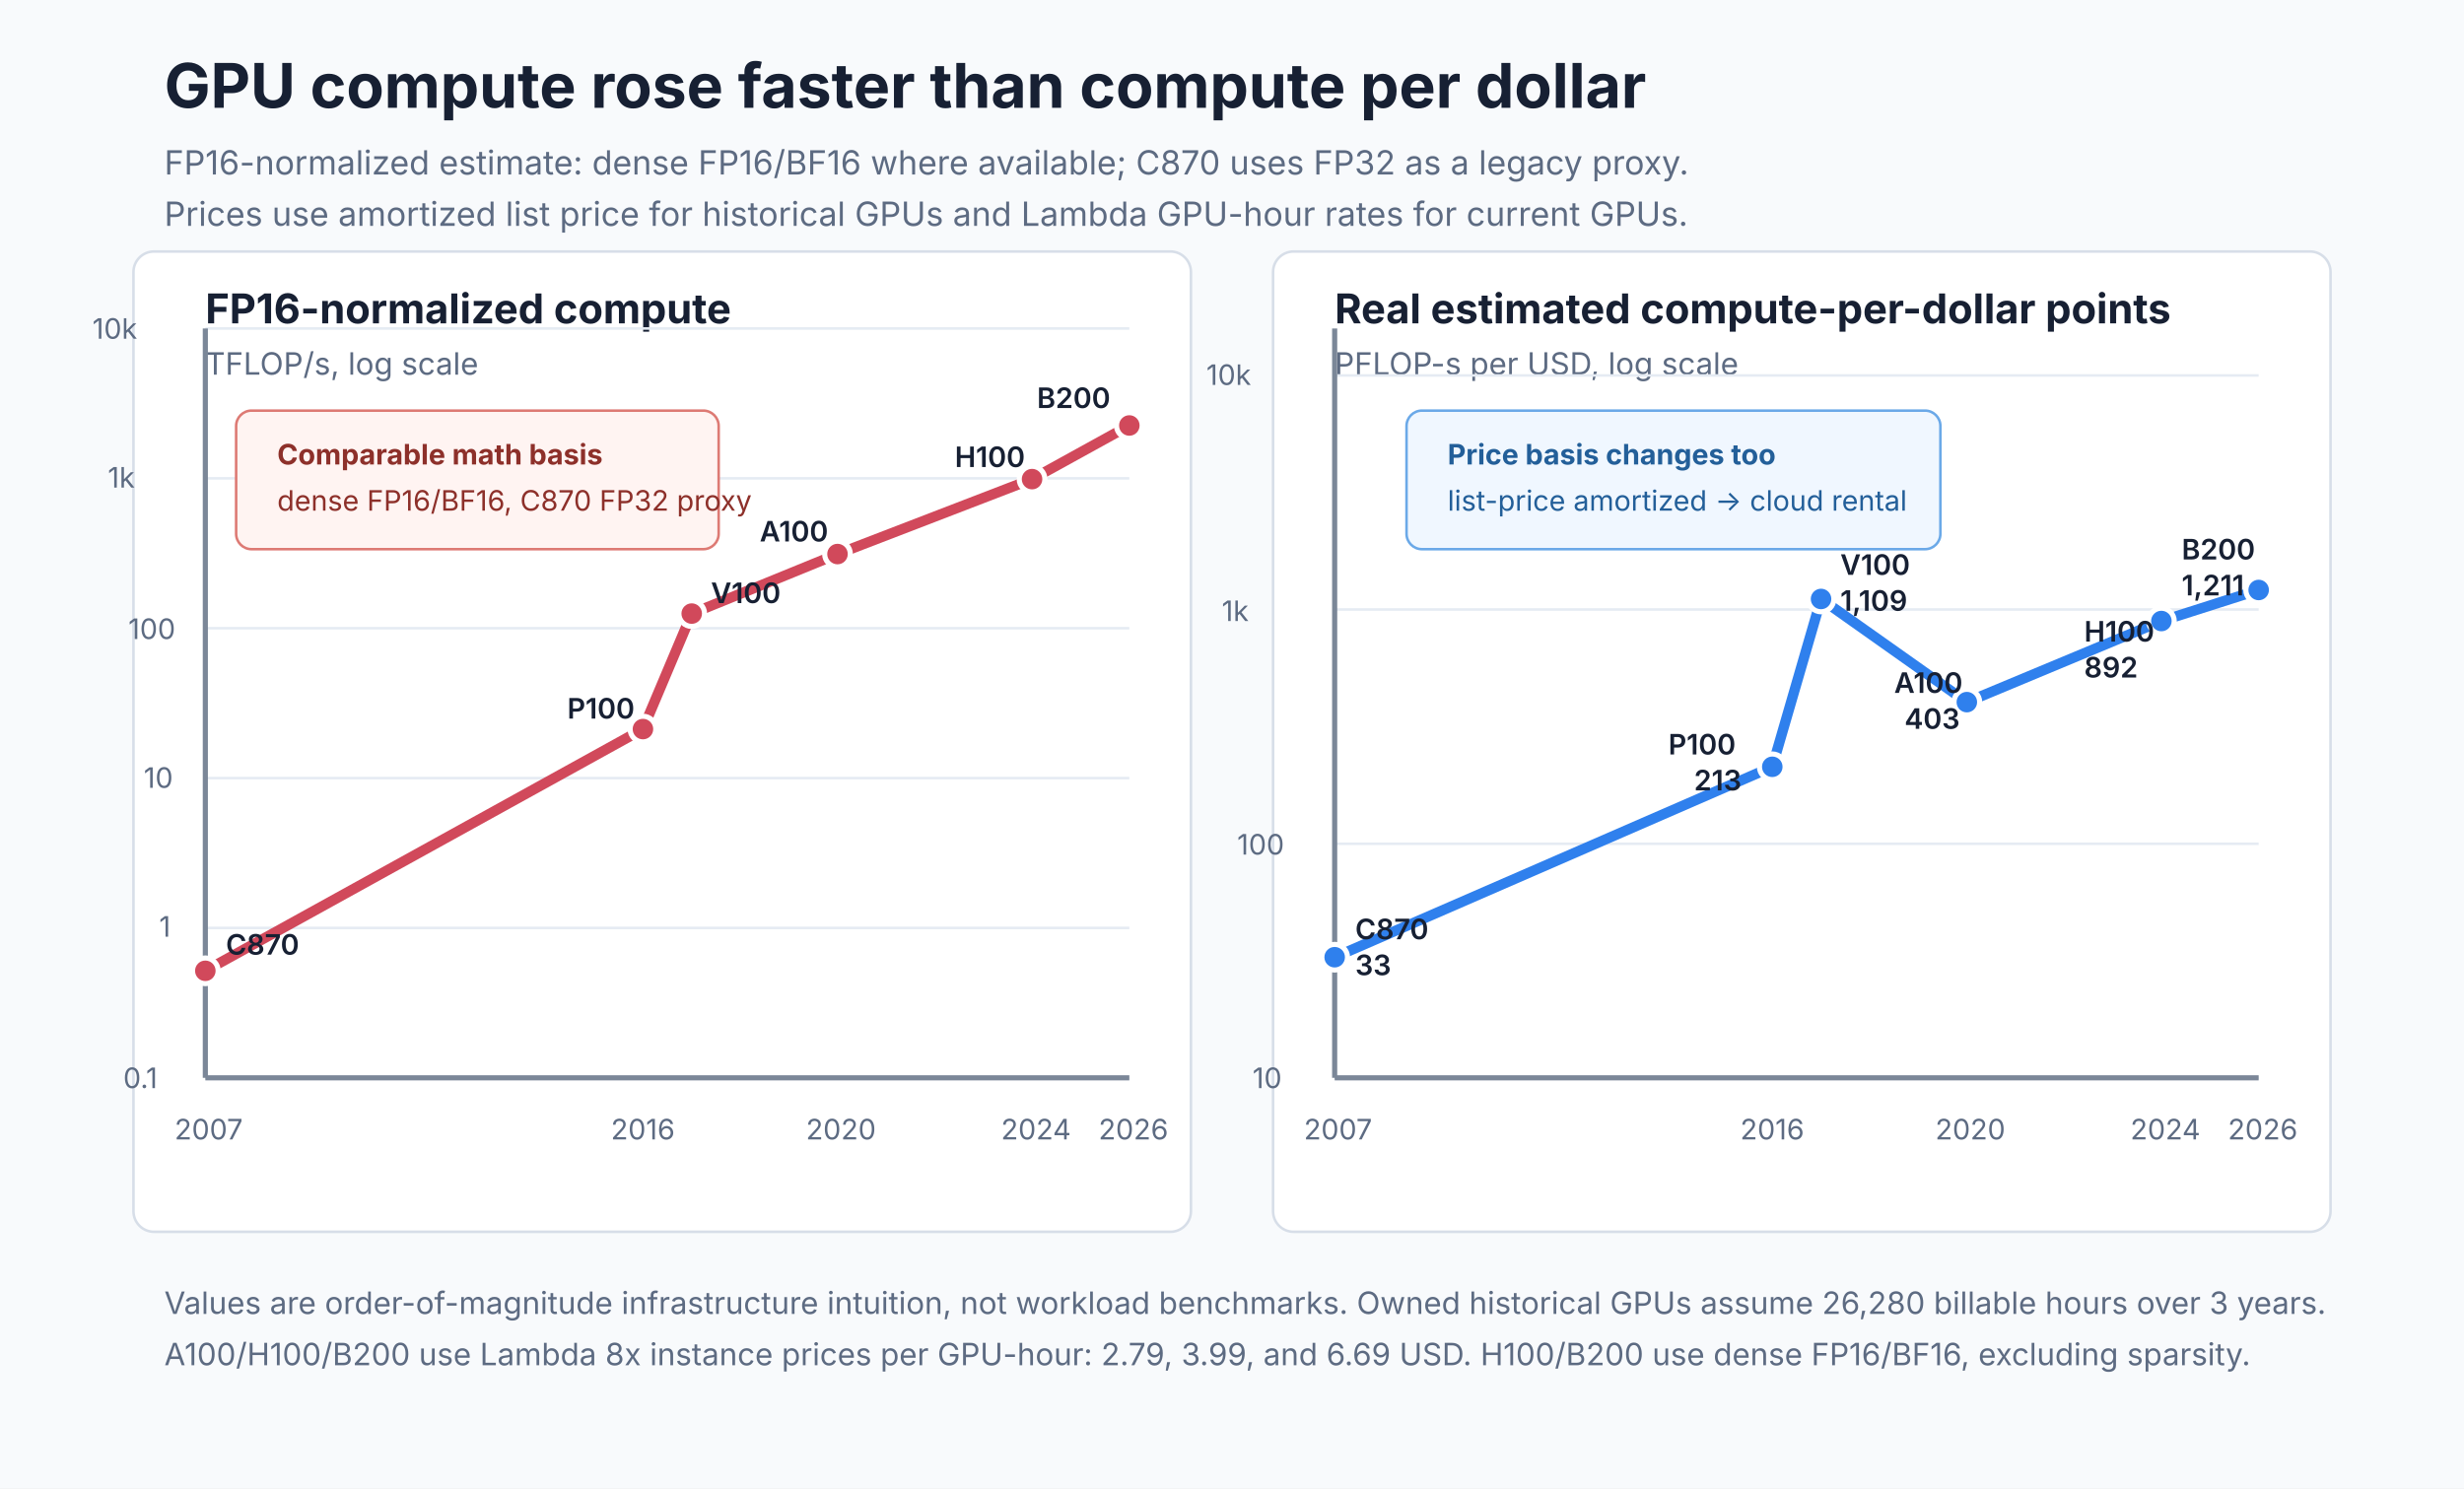
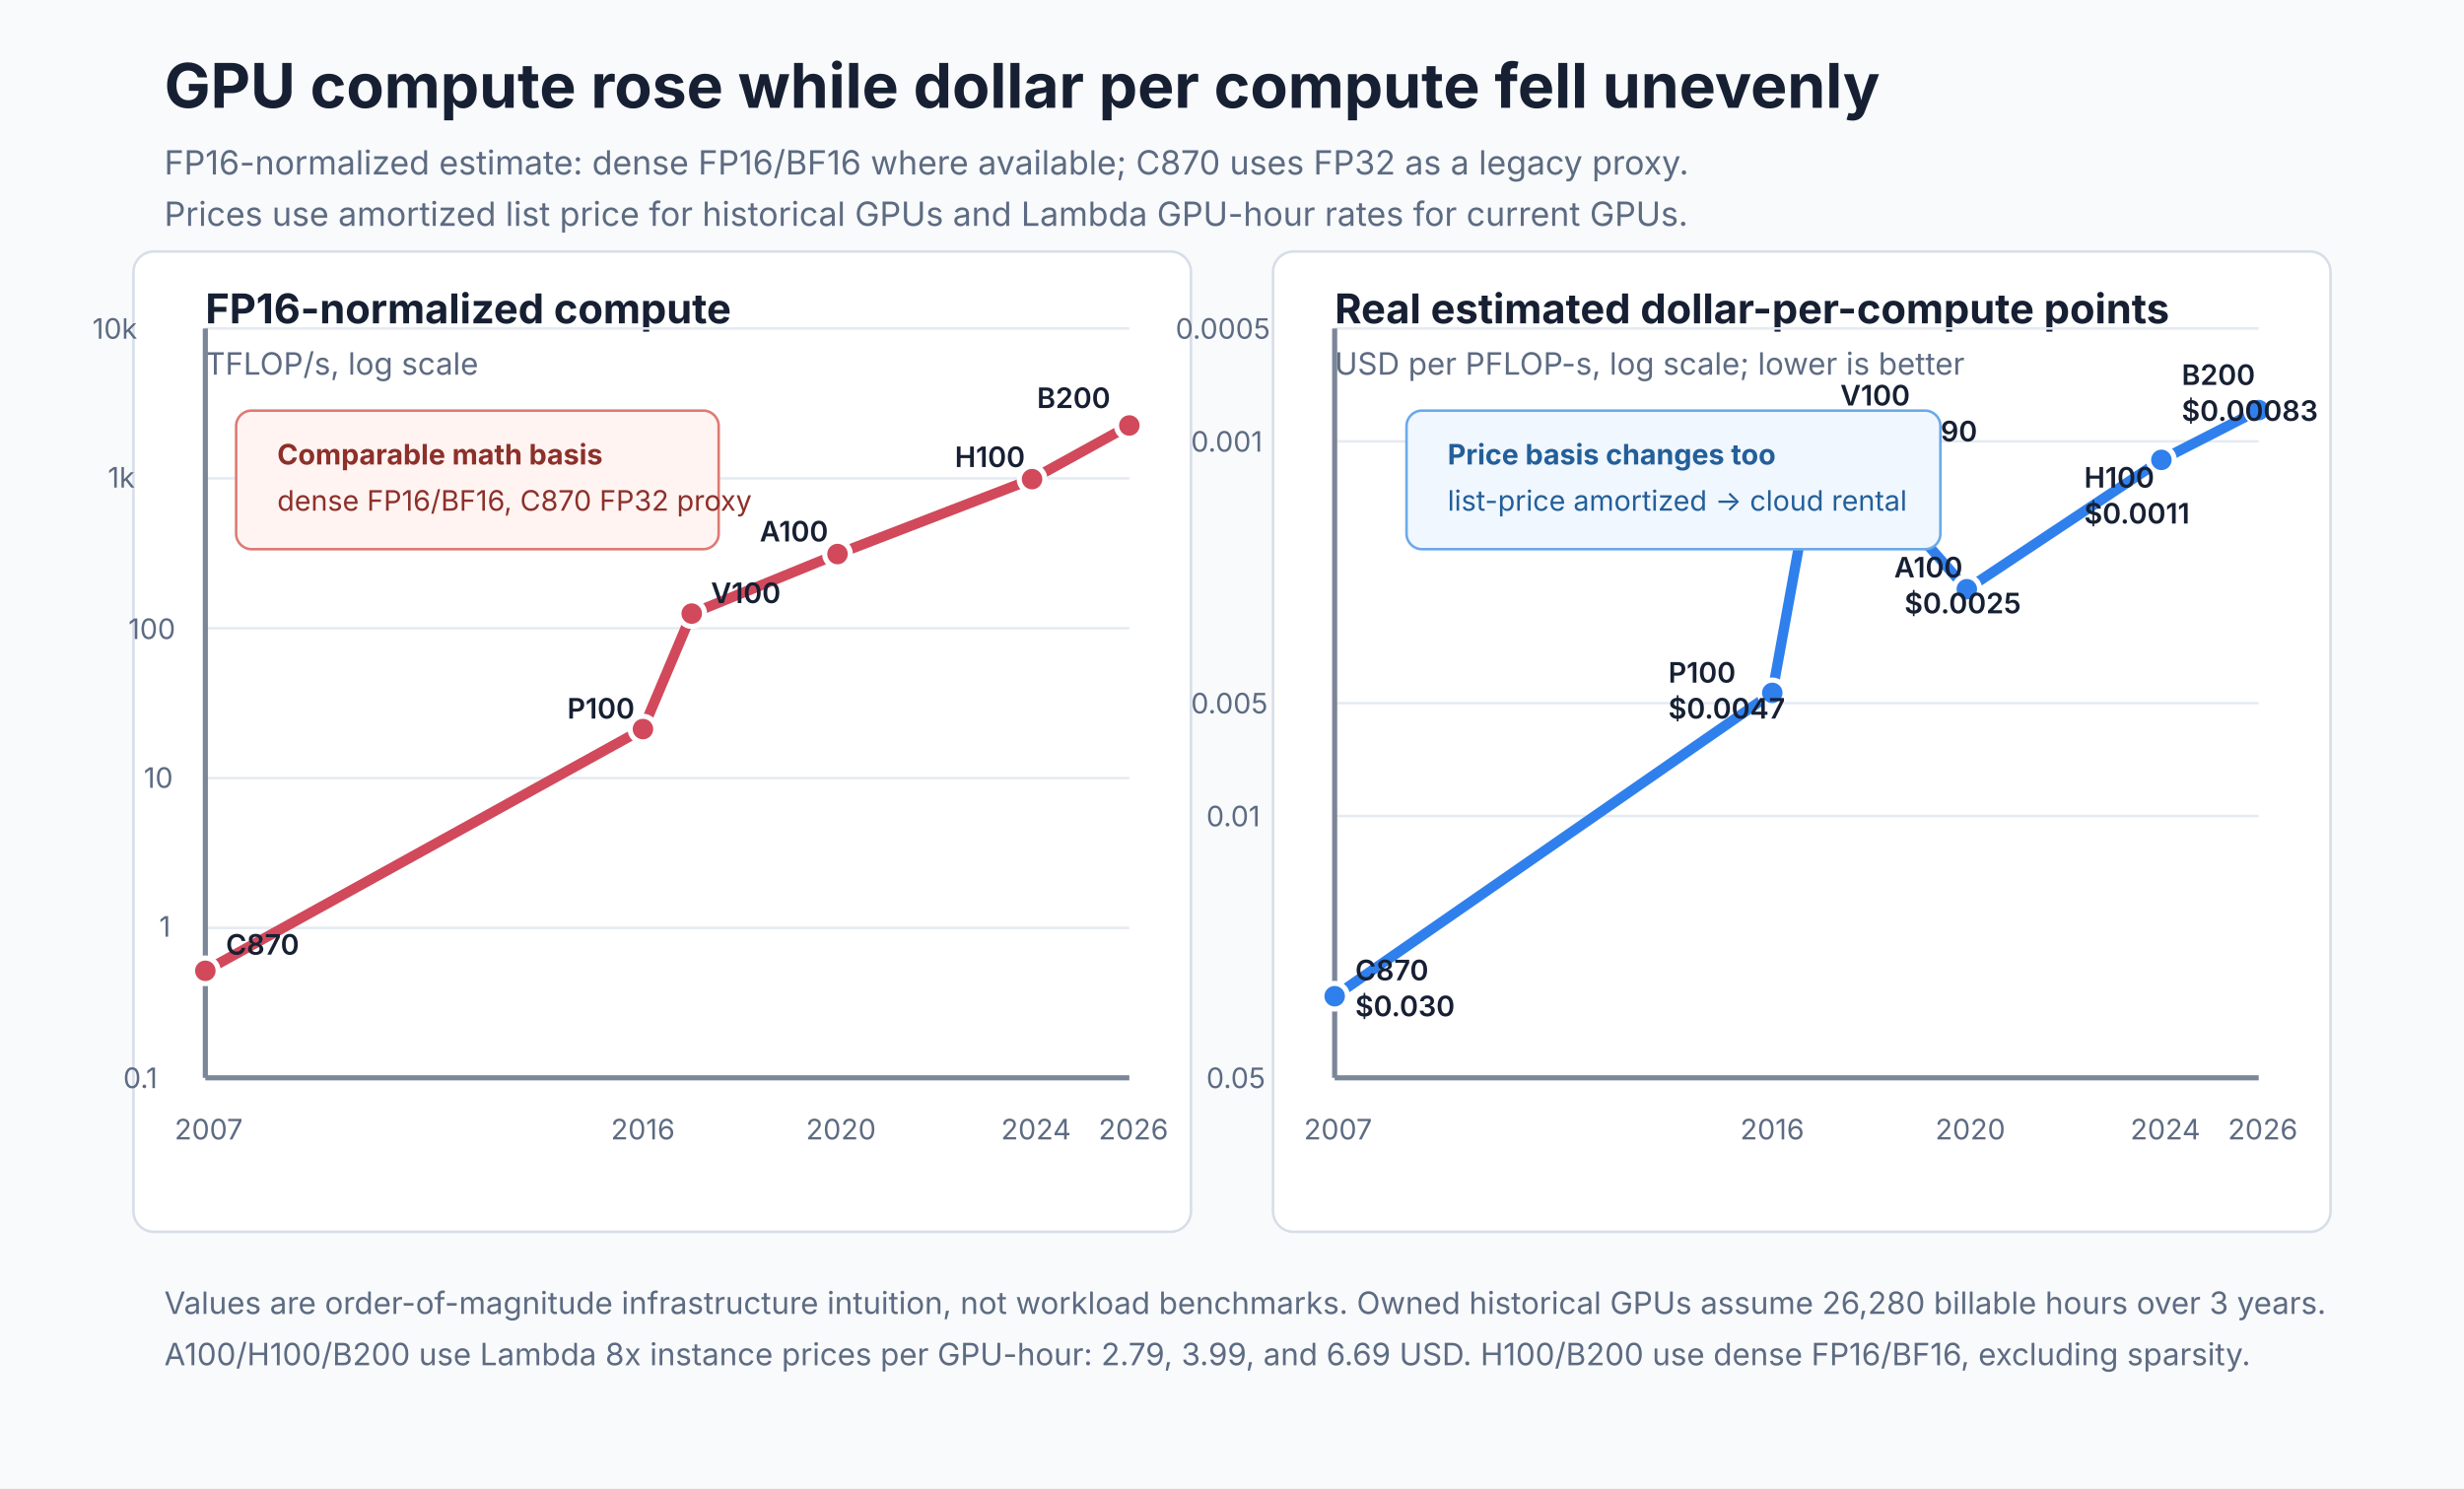
<svg xmlns="http://www.w3.org/2000/svg" viewBox="0 0 960 580" role="img" aria-labelledby="title desc">
  <rect width="960" height="580" fill="#f8fafc" />
-   <text x="64" y="42" fill="#172033" font-family="Inter, Arial, sans-serif" font-size="24" font-weight="700">GPU compute rose faster than compute per dollar</text>
+   <text x="64" y="42" fill="#172033" font-family="Inter, Arial, sans-serif" font-size="24" font-weight="700">GPU compute rose while dollar per compute fell unevenly</text>
  <text x="64" y="68" fill="#5d6b82" font-family="Inter, Arial, sans-serif" font-size="13">
    FP16-normalized estimate: dense FP16/BF16 where available; C870 uses FP32 as a legacy proxy.
  </text>
  <text x="64" y="88" fill="#5d6b82" font-family="Inter, Arial, sans-serif" font-size="13">
    Prices use amortized list price for historical GPUs and Lambda GPU-hour rates for current GPUs.
  </text>
  <rect x="52" y="98" width="412" height="382" rx="8" fill="#ffffff" stroke="#d7dee8" />
  <rect x="496" y="98" width="412" height="382" rx="8" fill="#ffffff" stroke="#d7dee8" />
  <text x="80" y="126" fill="#172033" font-family="Inter, Arial, sans-serif" font-size="16" font-weight="700">FP16-normalized compute</text>
-   <text x="520" y="126" fill="#172033" font-family="Inter, Arial, sans-serif" font-size="16" font-weight="700">Real estimated compute-per-dollar points</text>
+   <text x="520" y="126" fill="#172033" font-family="Inter, Arial, sans-serif" font-size="16" font-weight="700">Real estimated dollar-per-compute points</text>
  <text x="80" y="146" fill="#5d6b82" font-family="Inter, Arial, sans-serif" font-size="12">TFLOP/s, log scale</text>
-   <text x="520" y="146" fill="#5d6b82" font-family="Inter, Arial, sans-serif" font-size="12">PFLOP-s per USD, log scale</text>
+   <text x="520" y="146" fill="#5d6b82" font-family="Inter, Arial, sans-serif" font-size="12">USD per PFLOP-s, log scale; lower is better</text>
  <g stroke="#e5ebf3" stroke-width="1">
    <line x1="80" y1="420" x2="440" y2="420" />
    <line x1="80" y1="361.6" x2="440" y2="361.6" />
    <line x1="80" y1="303.2" x2="440" y2="303.2" />
    <line x1="80" y1="244.8" x2="440" y2="244.8" />
    <line x1="80" y1="186.4" x2="440" y2="186.4" />
    <line x1="80" y1="128" x2="440" y2="128" />
    <line x1="520" y1="420" x2="880" y2="420" />
-     <line x1="520" y1="328.8" x2="880" y2="328.8" />
-     <line x1="520" y1="237.5" x2="880" y2="237.5" />
-     <line x1="520" y1="146.3" x2="880" y2="146.3" />
+     <line x1="520" y1="318.0" x2="880" y2="318.0" />
+     <line x1="520" y1="274.0" x2="880" y2="274.0" />
+     <line x1="520" y1="172.0" x2="880" y2="172.0" />
+     <line x1="520" y1="128" x2="880" y2="128" />
  </g>
  <g stroke="#7b8798" stroke-width="2">
    <line x1="80" y1="420" x2="440" y2="420" />
    <line x1="80" y1="420" x2="80" y2="128" />
    <line x1="520" y1="420" x2="880" y2="420" />
    <line x1="520" y1="420" x2="520" y2="128" />
  </g>
  <g fill="#5d6b82" font-family="Inter, Arial, sans-serif" font-size="11">
    <text x="48" y="424">0.1</text>
    <text x="62" y="365">1</text>
    <text x="56" y="307">10</text>
    <text x="50" y="249">100</text>
    <text x="42" y="190">1k</text>
    <text x="36" y="132">10k</text>
-     <text x="488" y="424">10</text>
-     <text x="482" y="333">100</text>
-     <text x="476" y="242">1k</text>
-     <text x="470" y="150">10k</text>
+     <text x="470" y="424">0.05</text>
+     <text x="470" y="322">0.01</text>
+     <text x="464" y="278">0.005</text>
+     <text x="464" y="176">0.001</text>
+     <text x="458" y="132">0.0005</text>
  </g>
  <g fill="#5d6b82" font-family="Inter, Arial, sans-serif" font-size="11">
    <text x="68" y="444">2007</text>
    <text x="238" y="444">2016</text>
    <text x="314" y="444">2020</text>
    <text x="390" y="444">2024</text>
    <text x="428" y="444">2026</text>
    <text x="508" y="444">2007</text>
    <text x="678" y="444">2016</text>
    <text x="754" y="444">2020</text>
    <text x="830" y="444">2024</text>
    <text x="868" y="444">2026</text>
  </g>
  <polyline points="80.0,378.3 250.5,284.1 269.5,239.1 326.3,215.9 402.1,186.7 440.0,165.8" fill="none" stroke="#d1495b" stroke-width="4" stroke-linejoin="round" stroke-linecap="round" />
-   <polyline points="520.0,373.0 690.5,298.8 709.5,233.4 766.3,273.6 842.1,242.0 880.0,229.9" fill="none" stroke="#2f80ed" stroke-width="4" stroke-linejoin="round" stroke-linecap="round" />
+   <polyline points="520.0,388.2 690.5,270.0 709.5,165.4 766.3,229.6 842.1,179.2 880.0,159.8" fill="none" stroke="#2f80ed" stroke-width="4" stroke-linejoin="round" stroke-linecap="round" />
  <g fill="#d1495b" stroke="#ffffff" stroke-width="2">
    <circle cx="80.0" cy="378.3" r="5" />
    <circle cx="250.5" cy="284.1" r="5" />
    <circle cx="269.5" cy="239.1" r="5" />
    <circle cx="326.3" cy="215.9" r="5" />
    <circle cx="402.1" cy="186.7" r="5" />
    <circle cx="440.0" cy="165.8" r="5" />
  </g>
  <g fill="#2f80ed" stroke="#ffffff" stroke-width="2">
-     <circle cx="520.0" cy="373.0" r="5" />
-     <circle cx="690.5" cy="298.8" r="5" />
-     <circle cx="709.5" cy="233.4" r="5" />
-     <circle cx="766.3" cy="273.6" r="5" />
-     <circle cx="842.1" cy="242.0" r="5" />
-     <circle cx="880.0" cy="229.9" r="5" />
+     <circle cx="520.0" cy="388.2" r="5" />
+     <circle cx="690.5" cy="270.0" r="5" />
+     <circle cx="709.5" cy="165.4" r="5" />
+     <circle cx="766.3" cy="229.6" r="5" />
+     <circle cx="842.1" cy="179.2" r="5" />
+     <circle cx="880.0" cy="159.8" r="5" />
  </g>
  <g fill="#172033" font-family="Inter, Arial, sans-serif" font-size="11" font-weight="600">
    <text x="88" y="372">C870</text>
    <text x="221" y="280">P100</text>
    <text x="277" y="235">V100</text>
    <text x="296" y="211">A100</text>
    <text x="372" y="182">H100</text>
    <text x="404" y="159">B200</text>
-     <text x="528" y="366">C870</text>
-     <text x="528" y="380">33</text>
-     <text x="650" y="294">P100</text>
-     <text x="660" y="308">213</text>
-     <text x="717" y="224">V100</text>
-     <text x="717" y="238">1,109</text>
-     <text x="738" y="270">A100</text>
-     <text x="742" y="284">403</text>
-     <text x="812" y="250">H100</text>
-     <text x="812" y="264">892</text>
-     <text x="850" y="218">B200</text>
-     <text x="850" y="232">1,211</text>
+     <text x="528" y="382">C870</text>
+     <text x="528" y="396">$0.030</text>
+     <text x="650" y="266">P100</text>
+     <text x="650" y="280">$0.0047</text>
+     <text x="717" y="158">V100</text>
+     <text x="717" y="172">$0.00090</text>
+     <text x="738" y="225">A100</text>
+     <text x="742" y="239">$0.0025</text>
+     <text x="812" y="190">H100</text>
+     <text x="812" y="204">$0.0011</text>
+     <text x="850" y="150">B200</text>
+     <text x="850" y="164">$0.00083</text>
  </g>
  <g font-family="Inter, Arial, sans-serif" font-size="11">
    <rect x="92" y="160" width="188" height="54" rx="6" fill="#fff4f2" stroke="#dd7a74" />
    <text x="108" y="181" fill="#8d302a" font-weight="700">Comparable math basis</text>
    <text x="108" y="199" fill="#8d302a">dense FP16/BF16, C870 FP32 proxy</text>
    <rect x="548" y="160" width="208" height="54" rx="6" fill="#f0f7ff" stroke="#6ba9e8" />
    <text x="564" y="181" fill="#235f99" font-weight="700">Price basis changes too</text>
    <text x="564" y="199" fill="#235f99">list-price amortized -&gt; cloud rental</text>
  </g>
  <text x="64" y="512" fill="#5d6b82" font-family="Inter, Arial, sans-serif" font-size="12">
    Values are order-of-magnitude infrastructure intuition, not workload benchmarks. Owned historical GPUs assume 26,280 billable hours over 3 years.
  </text>
  <text x="64" y="532" fill="#5d6b82" font-family="Inter, Arial, sans-serif" font-size="12">
    A100/H100/B200 use Lambda 8x instance prices per GPU-hour: 2.79, 3.99, and 6.69 USD. H100/B200 use dense FP16/BF16, excluding sparsity.
  </text>
</svg>
